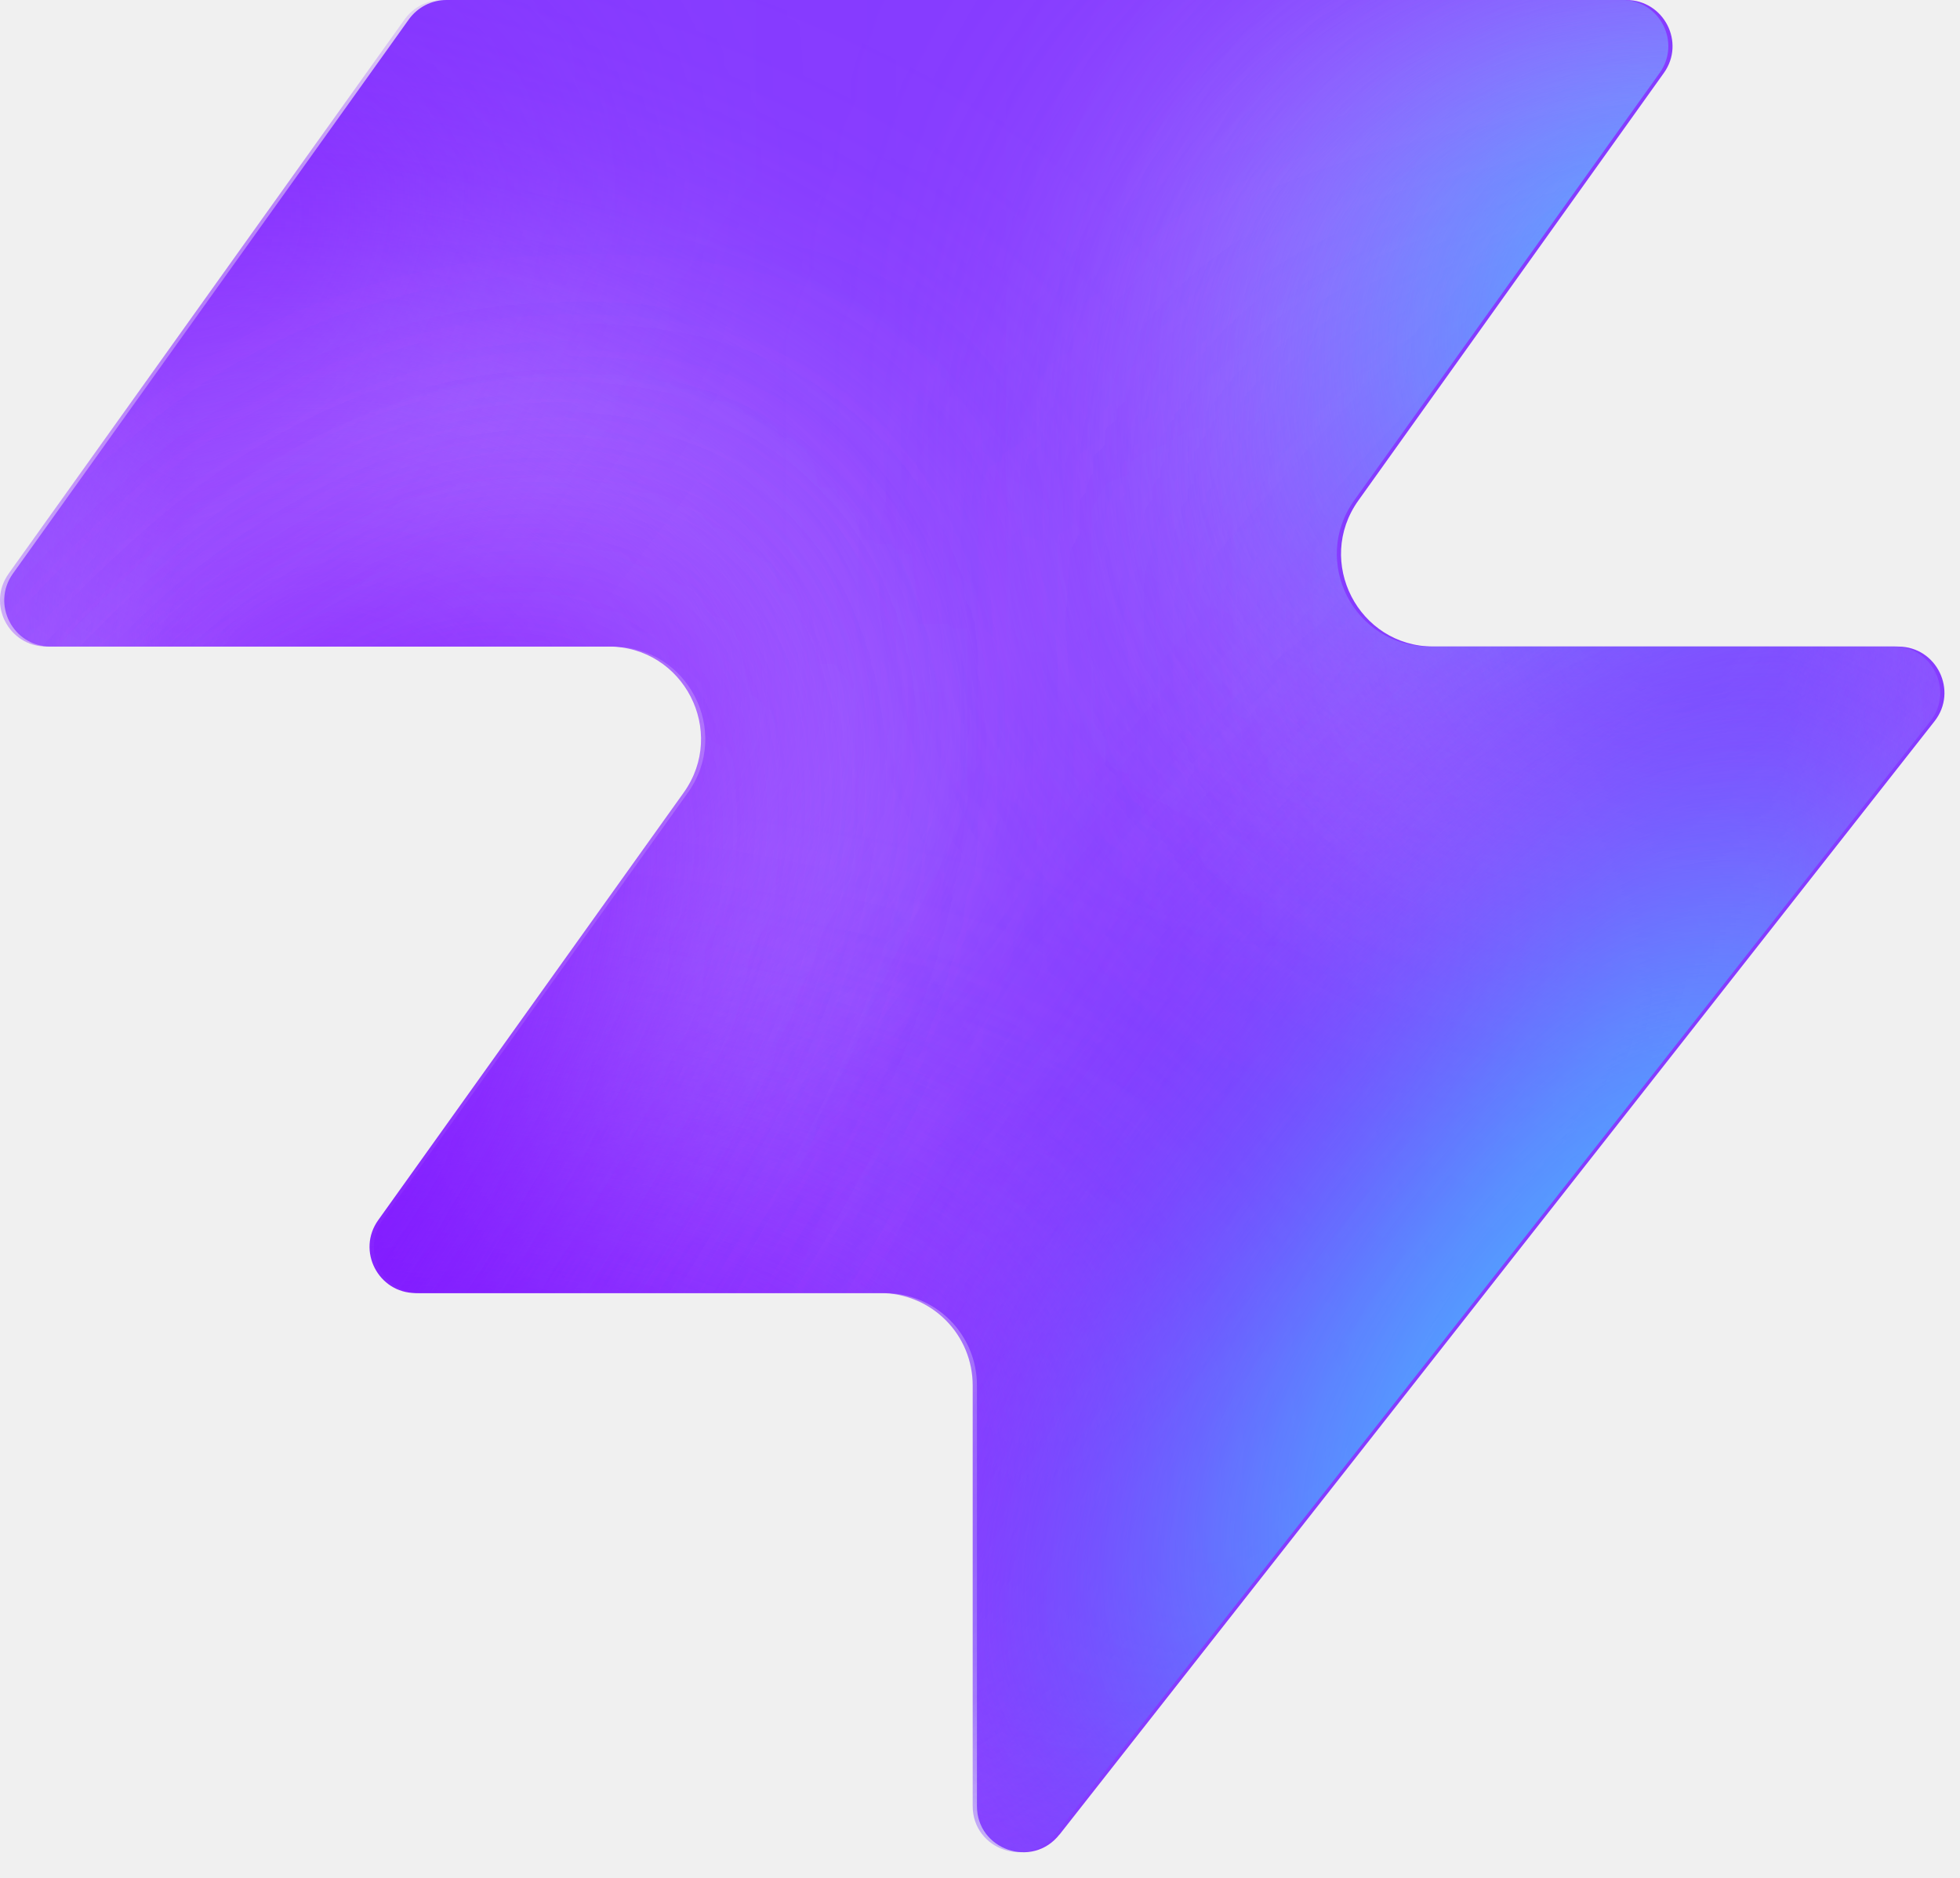
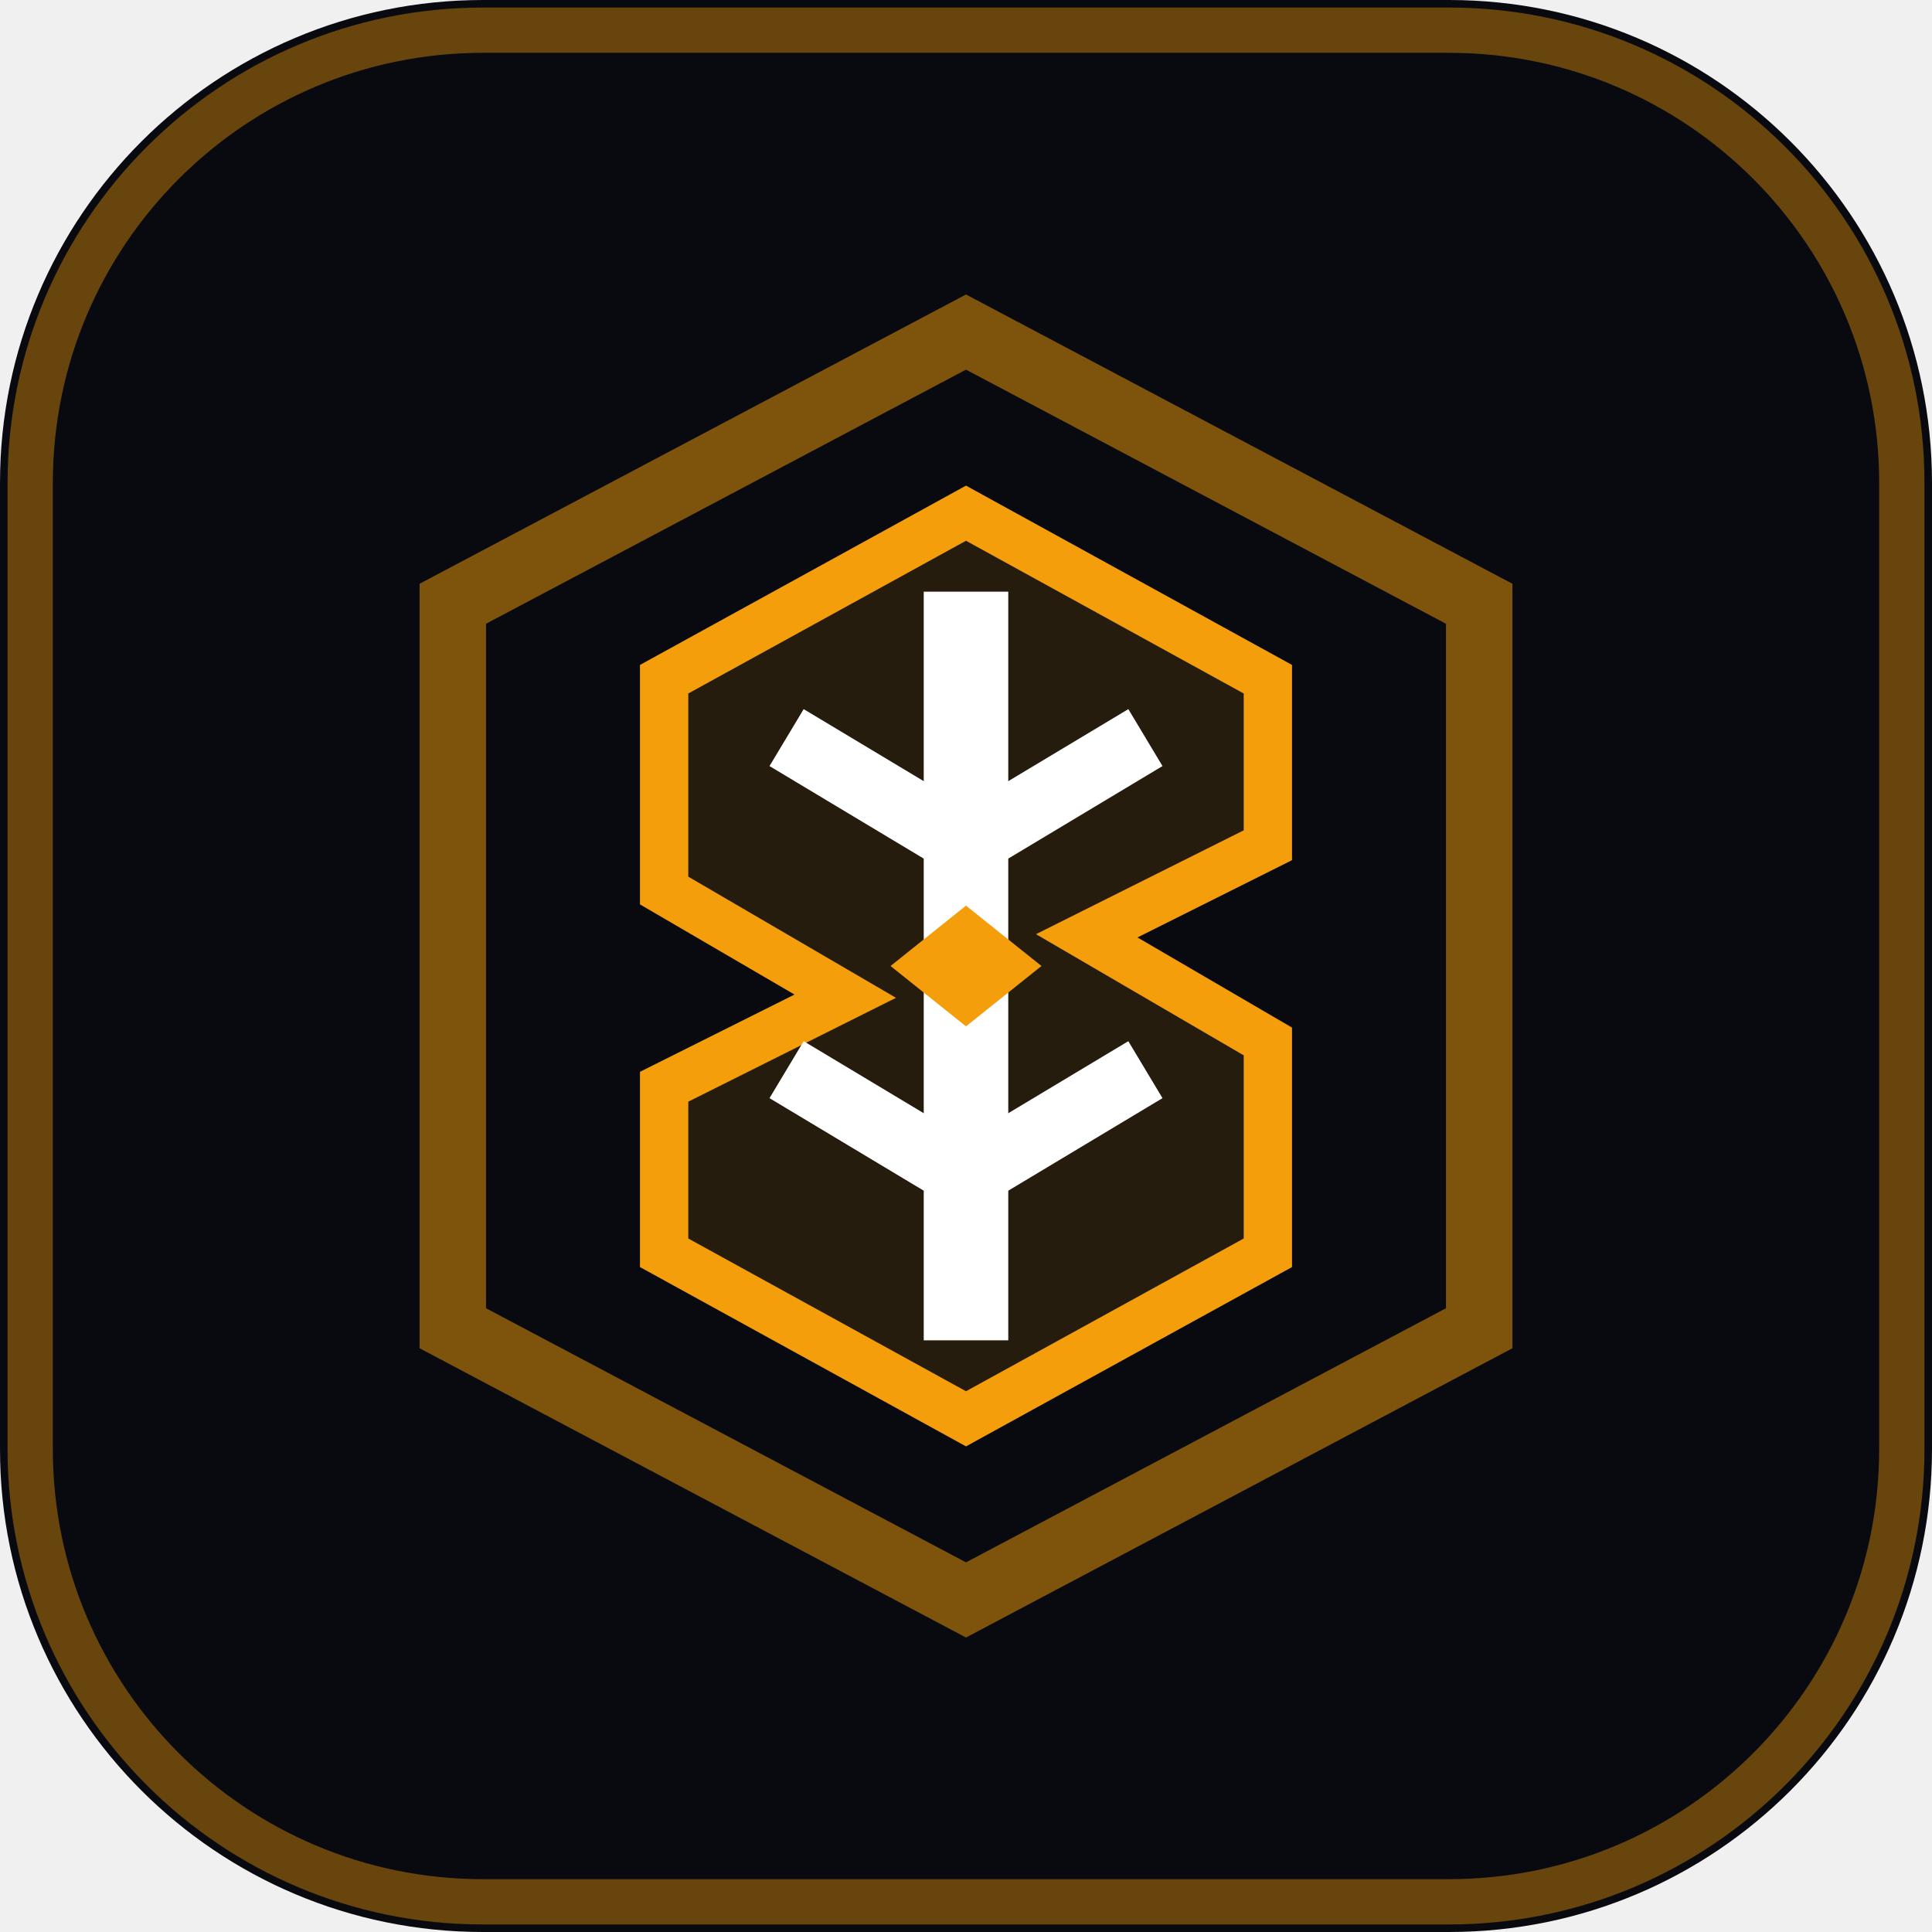
- <svg xmlns="http://www.w3.org/2000/svg" width="48" height="46" fill="none" viewBox="0 0 48 46">
-   <path fill="#863bff" d="M25.946 44.938c-.664.845-2.021.375-2.021-.698V33.937a2.26 2.26 0 0 0-2.262-2.262H10.287c-.92 0-1.456-1.04-.92-1.788l7.48-10.471c1.07-1.497 0-3.578-1.842-3.578H1.237c-.92 0-1.456-1.04-.92-1.788L10.013.474c.214-.297.556-.474.92-.474h28.894c.92 0 1.456 1.04.92 1.788l-7.48 10.471c-1.07 1.498 0 3.579 1.842 3.579h11.377c.943 0 1.473 1.088.89 1.83L25.947 44.94z" style="fill:#863bff;fill:color(display-p3 .525 .23 1);fill-opacity:1" />
-   <mask id="a" width="48" height="46" x="0" y="0" maskUnits="userSpaceOnUse" style="mask-type:alpha">
-     <path fill="#000" d="M25.842 44.938c-.664.844-2.021.375-2.021-.698V33.937a2.26 2.26 0 0 0-2.262-2.262H10.183c-.92 0-1.456-1.04-.92-1.788l7.48-10.471c1.07-1.498 0-3.579-1.842-3.579H1.133c-.92 0-1.456-1.04-.92-1.787L9.91.473c.214-.297.556-.474.92-.474h28.894c.92 0 1.456 1.04.92 1.788l-7.48 10.471c-1.07 1.498 0 3.578 1.842 3.578h11.377c.943 0 1.473 1.088.89 1.832L25.843 44.94z" style="fill:#000;fill-opacity:1" />
-   </mask>
-   <g mask="url(#a)">
-     <g filter="url(#b)">
-       <ellipse cx="5.508" cy="14.704" fill="#ede6ff" rx="5.508" ry="14.704" style="fill:#ede6ff;fill:color(display-p3 .927 .903 1);fill-opacity:1" transform="matrix(.00324 1 1 -.00324 -4.47 31.516)" />
-     </g>
-     <g filter="url(#c)">
-       <ellipse cx="10.399" cy="29.851" fill="#ede6ff" rx="10.399" ry="29.851" style="fill:#ede6ff;fill:color(display-p3 .927 .903 1);fill-opacity:1" transform="matrix(.00324 1 1 -.00324 -39.328 7.883)" />
-     </g>
-     <g filter="url(#d)">
-       <ellipse cx="5.508" cy="30.487" fill="#7e14ff" rx="5.508" ry="30.487" style="fill:#7e14ff;fill:color(display-p3 .492 .077 1);fill-opacity:1" transform="rotate(89.814 -25.913 -14.639)scale(1 -1)" />
-     </g>
-     <g filter="url(#e)">
-       <ellipse cx="5.508" cy="30.599" fill="#7e14ff" rx="5.508" ry="30.599" style="fill:#7e14ff;fill:color(display-p3 .492 .077 1);fill-opacity:1" transform="rotate(89.814 -32.644 -3.334)scale(1 -1)" />
-     </g>
-     <g filter="url(#f)">
-       <ellipse cx="5.508" cy="30.599" fill="#7e14ff" rx="5.508" ry="30.599" style="fill:#7e14ff;fill:color(display-p3 .492 .077 1);fill-opacity:1" transform="matrix(.00324 1 1 -.00324 -34.34 30.47)" />
-     </g>
-     <g filter="url(#g)">
-       <ellipse cx="14.072" cy="22.078" fill="#ede6ff" rx="14.072" ry="22.078" style="fill:#ede6ff;fill:color(display-p3 .927 .903 1);fill-opacity:1" transform="rotate(93.35 24.506 48.493)scale(-1 1)" />
-     </g>
-     <g filter="url(#h)">
-       <ellipse cx="3.47" cy="21.501" fill="#7e14ff" rx="3.47" ry="21.501" style="fill:#7e14ff;fill:color(display-p3 .492 .077 1);fill-opacity:1" transform="rotate(89.009 28.708 47.59)scale(-1 1)" />
-     </g>
-     <g filter="url(#i)">
-       <ellipse cx="3.47" cy="21.501" fill="#7e14ff" rx="3.47" ry="21.501" style="fill:#7e14ff;fill:color(display-p3 .492 .077 1);fill-opacity:1" transform="rotate(89.009 28.708 47.59)scale(-1 1)" />
-     </g>
-     <g filter="url(#j)">
-       <ellipse cx=".387" cy="8.972" fill="#7e14ff" rx="4.407" ry="29.108" style="fill:#7e14ff;fill:color(display-p3 .492 .077 1);fill-opacity:1" transform="rotate(39.51 .387 8.972)" />
-     </g>
-     <g filter="url(#k)">
-       <ellipse cx="47.523" cy="-6.092" fill="#7e14ff" rx="4.407" ry="29.108" style="fill:#7e14ff;fill:color(display-p3 .492 .077 1);fill-opacity:1" transform="rotate(37.892 47.523 -6.092)" />
-     </g>
-     <g filter="url(#l)">
-       <ellipse cx="41.412" cy="6.333" fill="#47bfff" rx="5.971" ry="9.665" style="fill:#47bfff;fill:color(display-p3 .28 .748 1);fill-opacity:1" transform="rotate(37.892 41.412 6.333)" />
-     </g>
-     <g filter="url(#m)">
-       <ellipse cx="-1.879" cy="38.332" fill="#7e14ff" rx="4.407" ry="29.108" style="fill:#7e14ff;fill:color(display-p3 .492 .077 1);fill-opacity:1" transform="rotate(37.892 -1.88 38.332)" />
-     </g>
-     <g filter="url(#n)">
-       <ellipse cx="-1.879" cy="38.332" fill="#7e14ff" rx="4.407" ry="29.108" style="fill:#7e14ff;fill:color(display-p3 .492 .077 1);fill-opacity:1" transform="rotate(37.892 -1.88 38.332)" />
-     </g>
-     <g filter="url(#o)">
-       <ellipse cx="35.651" cy="29.907" fill="#7e14ff" rx="4.407" ry="29.108" style="fill:#7e14ff;fill:color(display-p3 .492 .077 1);fill-opacity:1" transform="rotate(37.892 35.651 29.907)" />
-     </g>
-     <g filter="url(#p)">
-       <ellipse cx="38.418" cy="32.4" fill="#47bfff" rx="5.971" ry="15.297" style="fill:#47bfff;fill:color(display-p3 .28 .748 1);fill-opacity:1" transform="rotate(37.892 38.418 32.4)" />
-     </g>
+ <svg xmlns="http://www.w3.org/2000/svg" viewBox="0 0 64 64" width="64" height="64">
+   <rect width="64" height="64" rx="16" fill="#090a0f" />
+   <rect width="62" height="62" x="1" y="1" rx="15" fill="none" stroke="#f59e0b" stroke-opacity="0.4" stroke-width="1.5" />
+   <g transform="translate(8, 8)">
+     <polygon points="24,3 41,12 41,36 24,45 7,36 7,12" stroke="#f59e0b" stroke-opacity="0.5" stroke-width="2.2" stroke-linejoin="miter" fill="none" />
+     <path d="M24 9L34 14.5V20L28 23L34 26.5V33.5L24 39L14 33.5V28L20 25L14 21.5V14.5L24 9Z" fill="#f59e0b" fill-opacity="0.12" stroke="#f59e0b" stroke-width="1.6" />
+     <path d="M24 13V35" stroke="#ffffff" stroke-width="2.8" stroke-linecap="square" />
+     <path d="M19 17L24 20L29 17" stroke="#ffffff" stroke-width="2.2" stroke-linecap="square" fill="none" />
+     <path d="M19 28L24 31L29 28" stroke="#ffffff" stroke-width="2.2" stroke-linecap="square" fill="none" />
+     <polygon points="24,22 26.5,24 24,26 21.5,24" fill="#f59e0b" />
  </g>
-   <defs>
-     <filter id="b" width="60.045" height="41.654" x="-19.77" y="16.149" color-interpolation-filters="sRGB" filterUnits="userSpaceOnUse">
-       <feFlood flood-opacity="0" result="BackgroundImageFix" />
-       <feBlend in="SourceGraphic" in2="BackgroundImageFix" result="shape" />
-       <feGaussianBlur result="effect1_foregroundBlur_2002_17158" stdDeviation="7.659" />
-     </filter>
-     <filter id="c" width="90.34" height="51.437" x="-54.613" y="-7.533" color-interpolation-filters="sRGB" filterUnits="userSpaceOnUse">
-       <feFlood flood-opacity="0" result="BackgroundImageFix" />
-       <feBlend in="SourceGraphic" in2="BackgroundImageFix" result="shape" />
-       <feGaussianBlur result="effect1_foregroundBlur_2002_17158" stdDeviation="7.659" />
-     </filter>
-     <filter id="d" width="79.355" height="29.4" x="-49.64" y="2.03" color-interpolation-filters="sRGB" filterUnits="userSpaceOnUse">
-       <feFlood flood-opacity="0" result="BackgroundImageFix" />
-       <feBlend in="SourceGraphic" in2="BackgroundImageFix" result="shape" />
-       <feGaussianBlur result="effect1_foregroundBlur_2002_17158" stdDeviation="4.596" />
-     </filter>
-     <filter id="e" width="79.579" height="29.4" x="-45.045" y="20.029" color-interpolation-filters="sRGB" filterUnits="userSpaceOnUse">
-       <feFlood flood-opacity="0" result="BackgroundImageFix" />
-       <feBlend in="SourceGraphic" in2="BackgroundImageFix" result="shape" />
-       <feGaussianBlur result="effect1_foregroundBlur_2002_17158" stdDeviation="4.596" />
-     </filter>
-     <filter id="f" width="79.579" height="29.4" x="-43.513" y="21.178" color-interpolation-filters="sRGB" filterUnits="userSpaceOnUse">
-       <feFlood flood-opacity="0" result="BackgroundImageFix" />
-       <feBlend in="SourceGraphic" in2="BackgroundImageFix" result="shape" />
-       <feGaussianBlur result="effect1_foregroundBlur_2002_17158" stdDeviation="4.596" />
-     </filter>
-     <filter id="g" width="74.749" height="58.852" x="15.756" y="-17.901" color-interpolation-filters="sRGB" filterUnits="userSpaceOnUse">
-       <feFlood flood-opacity="0" result="BackgroundImageFix" />
-       <feBlend in="SourceGraphic" in2="BackgroundImageFix" result="shape" />
-       <feGaussianBlur result="effect1_foregroundBlur_2002_17158" stdDeviation="7.659" />
-     </filter>
-     <filter id="h" width="61.377" height="25.362" x="23.548" y="2.284" color-interpolation-filters="sRGB" filterUnits="userSpaceOnUse">
-       <feFlood flood-opacity="0" result="BackgroundImageFix" />
-       <feBlend in="SourceGraphic" in2="BackgroundImageFix" result="shape" />
-       <feGaussianBlur result="effect1_foregroundBlur_2002_17158" stdDeviation="4.596" />
-     </filter>
-     <filter id="i" width="61.377" height="25.362" x="23.548" y="2.284" color-interpolation-filters="sRGB" filterUnits="userSpaceOnUse">
-       <feFlood flood-opacity="0" result="BackgroundImageFix" />
-       <feBlend in="SourceGraphic" in2="BackgroundImageFix" result="shape" />
-       <feGaussianBlur result="effect1_foregroundBlur_2002_17158" stdDeviation="4.596" />
-     </filter>
-     <filter id="j" width="56.045" height="63.649" x="-27.636" y="-22.853" color-interpolation-filters="sRGB" filterUnits="userSpaceOnUse">
-       <feFlood flood-opacity="0" result="BackgroundImageFix" />
-       <feBlend in="SourceGraphic" in2="BackgroundImageFix" result="shape" />
-       <feGaussianBlur result="effect1_foregroundBlur_2002_17158" stdDeviation="4.596" />
-     </filter>
-     <filter id="k" width="54.814" height="64.646" x="20.116" y="-38.415" color-interpolation-filters="sRGB" filterUnits="userSpaceOnUse">
-       <feFlood flood-opacity="0" result="BackgroundImageFix" />
-       <feBlend in="SourceGraphic" in2="BackgroundImageFix" result="shape" />
-       <feGaussianBlur result="effect1_foregroundBlur_2002_17158" stdDeviation="4.596" />
-     </filter>
-     <filter id="l" width="33.541" height="35.313" x="24.641" y="-11.323" color-interpolation-filters="sRGB" filterUnits="userSpaceOnUse">
-       <feFlood flood-opacity="0" result="BackgroundImageFix" />
-       <feBlend in="SourceGraphic" in2="BackgroundImageFix" result="shape" />
-       <feGaussianBlur result="effect1_foregroundBlur_2002_17158" stdDeviation="4.596" />
-     </filter>
-     <filter id="m" width="54.814" height="64.646" x="-29.286" y="6.009" color-interpolation-filters="sRGB" filterUnits="userSpaceOnUse">
-       <feFlood flood-opacity="0" result="BackgroundImageFix" />
-       <feBlend in="SourceGraphic" in2="BackgroundImageFix" result="shape" />
-       <feGaussianBlur result="effect1_foregroundBlur_2002_17158" stdDeviation="4.596" />
-     </filter>
-     <filter id="n" width="54.814" height="64.646" x="-29.286" y="6.009" color-interpolation-filters="sRGB" filterUnits="userSpaceOnUse">
-       <feFlood flood-opacity="0" result="BackgroundImageFix" />
-       <feBlend in="SourceGraphic" in2="BackgroundImageFix" result="shape" />
-       <feGaussianBlur result="effect1_foregroundBlur_2002_17158" stdDeviation="4.596" />
-     </filter>
-     <filter id="o" width="54.814" height="64.646" x="8.244" y="-2.416" color-interpolation-filters="sRGB" filterUnits="userSpaceOnUse">
-       <feFlood flood-opacity="0" result="BackgroundImageFix" />
-       <feBlend in="SourceGraphic" in2="BackgroundImageFix" result="shape" />
-       <feGaussianBlur result="effect1_foregroundBlur_2002_17158" stdDeviation="4.596" />
-     </filter>
-     <filter id="p" width="39.409" height="43.623" x="18.713" y="10.588" color-interpolation-filters="sRGB" filterUnits="userSpaceOnUse">
-       <feFlood flood-opacity="0" result="BackgroundImageFix" />
-       <feBlend in="SourceGraphic" in2="BackgroundImageFix" result="shape" />
-       <feGaussianBlur result="effect1_foregroundBlur_2002_17158" stdDeviation="4.596" />
-     </filter>
-   </defs>
</svg>
